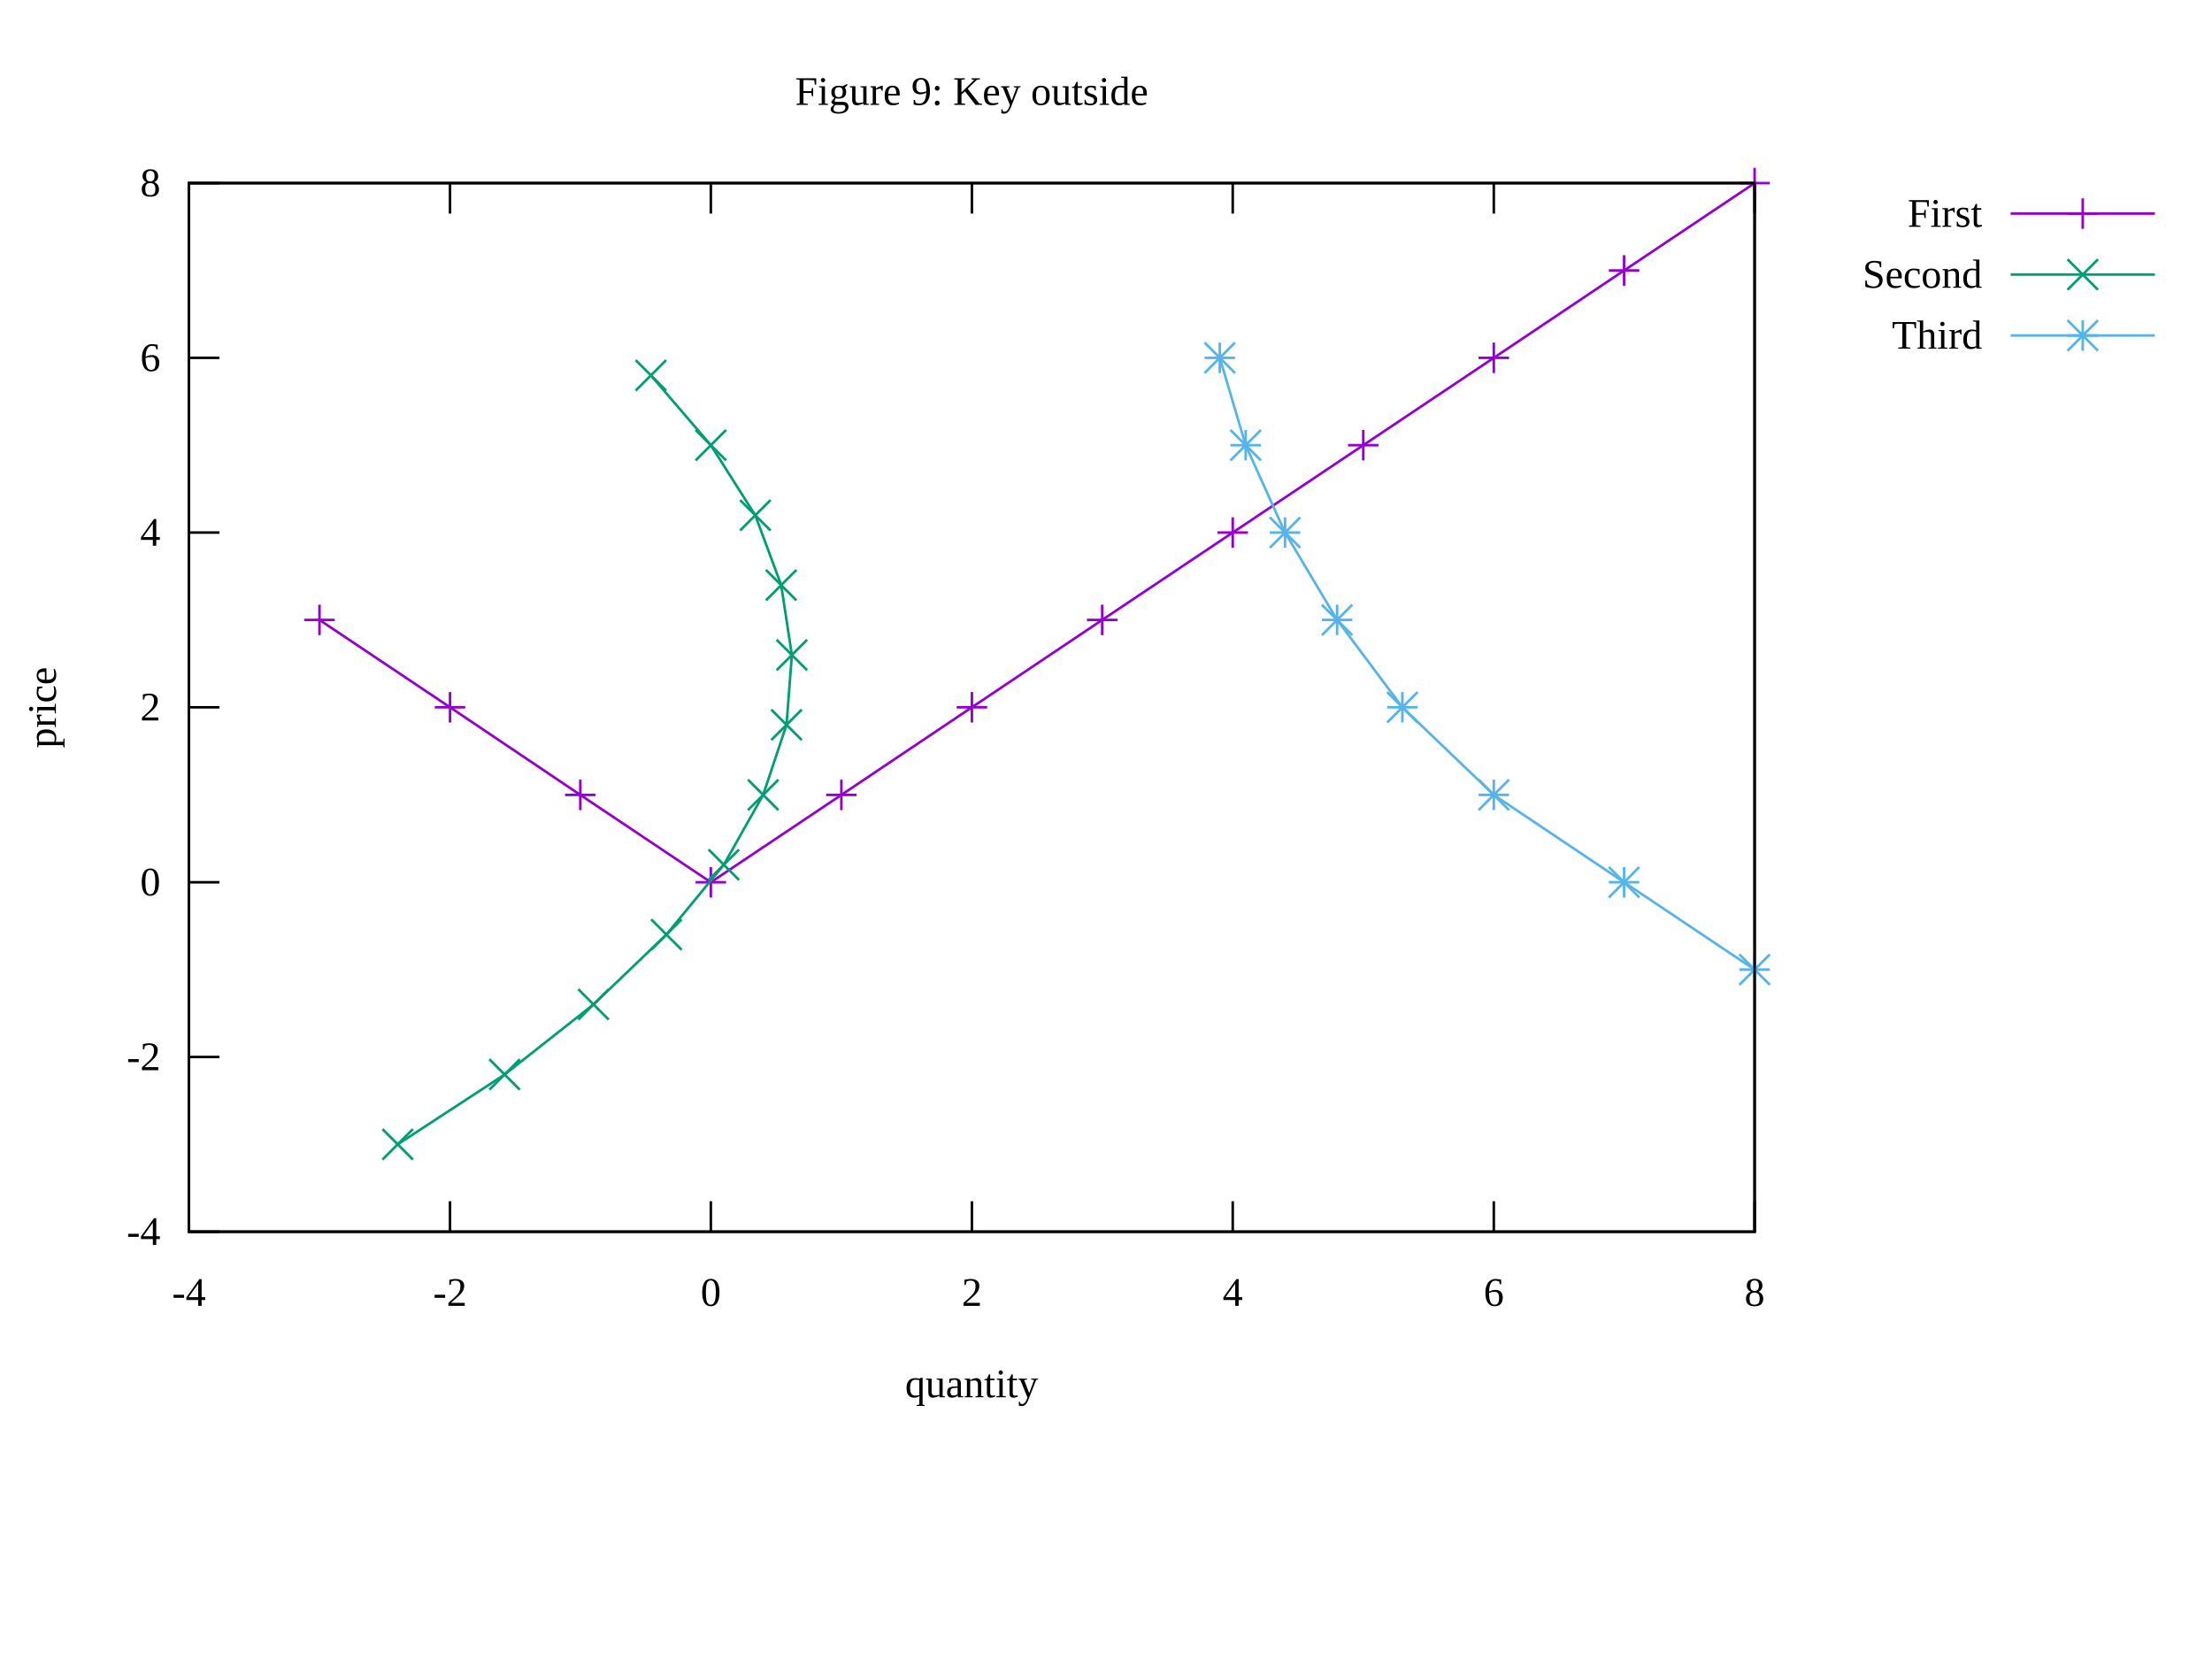
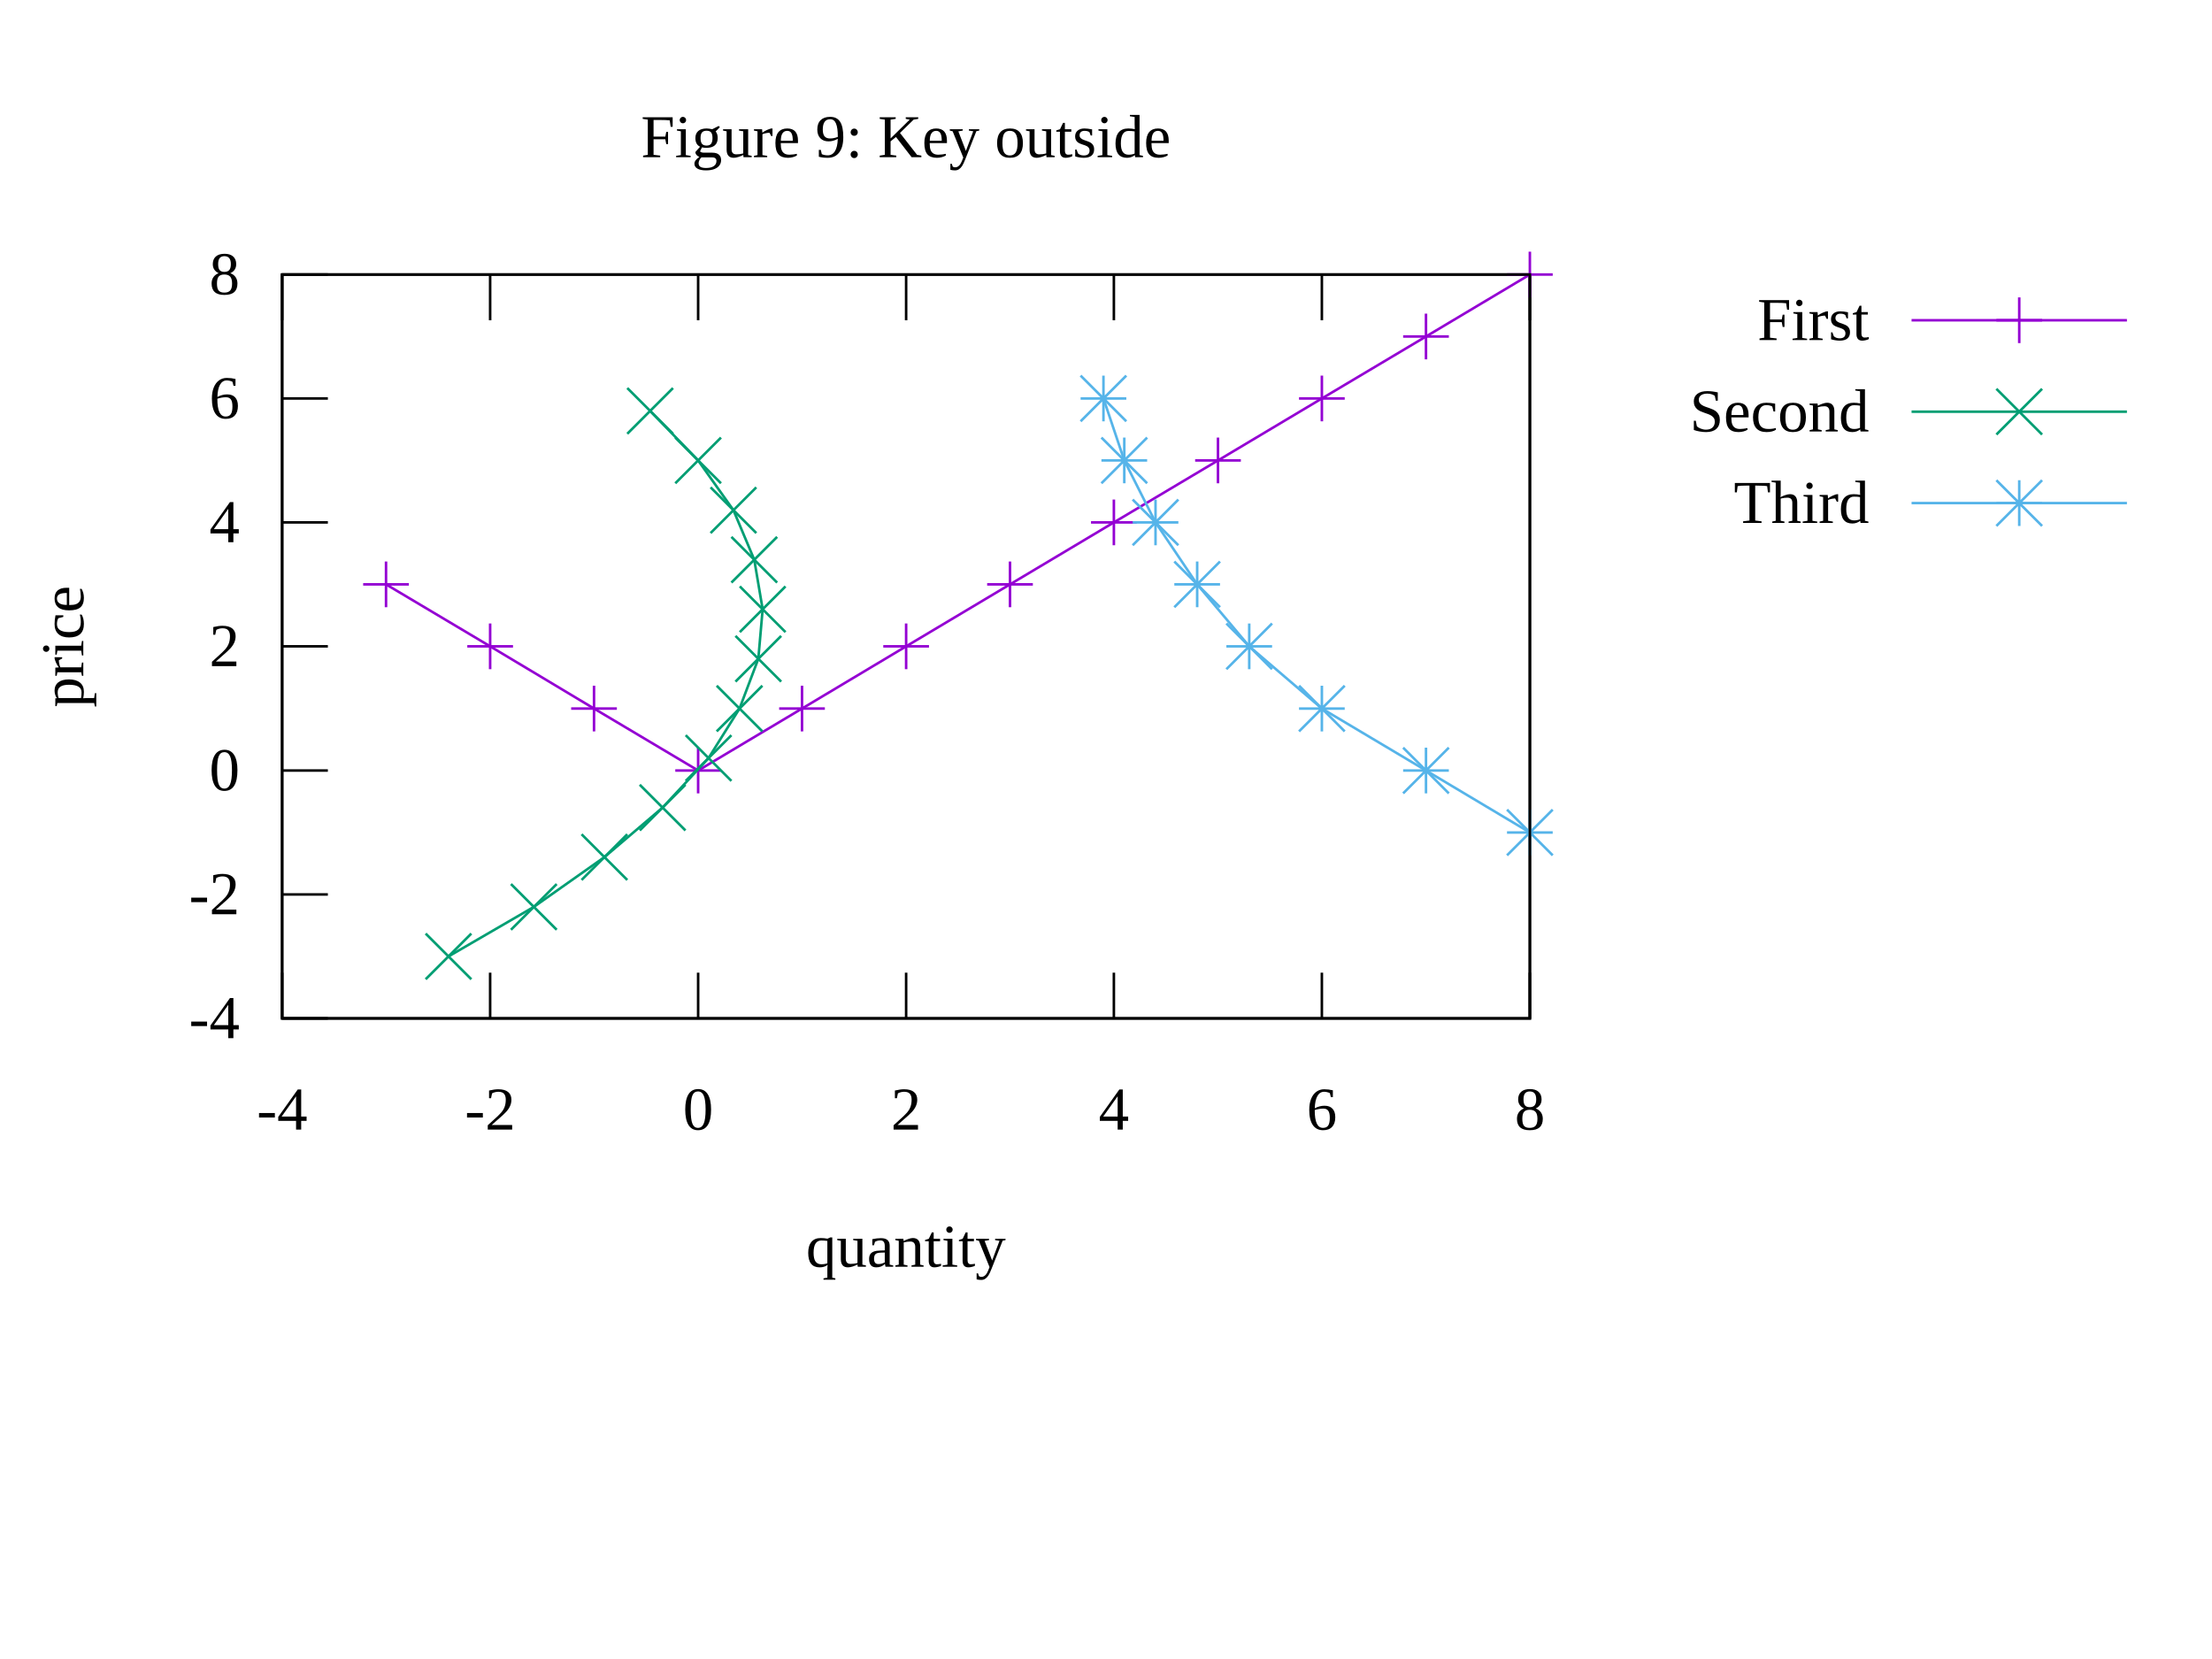
<svg xmlns="http://www.w3.org/2000/svg" xmlns:xlink="http://www.w3.org/1999/xlink" width="871" height="653" viewBox="0 0 871 653">
  <g id="gnuplot_canvas">
    <rect x="0" y="0" width="871" height="653" fill="none" />
    <defs>
      <circle id="gpDot" r="0.5" stroke-width="0.5" />
-       <path id="gpPt0" stroke-width="0.167" stroke="currentColor" d="M-1,0 h2 M0,-1 v2" />
-       <path id="gpPt1" stroke-width="0.167" stroke="currentColor" d="M-1,-1 L1,1 M1,-1 L-1,1" />
-       <path id="gpPt2" stroke-width="0.167" stroke="currentColor" d="M-1,0 L1,0 M0,-1 L0,1 M-1,-1 L1,1 M-1,1 L1,-1" />
-       <rect id="gpPt3" stroke-width="0.167" stroke="currentColor" x="-1" y="-1" width="2" height="2" />
-       <rect id="gpPt4" stroke-width="0.167" stroke="currentColor" fill="currentColor" x="-1" y="-1" width="2" height="2" />
-       <circle id="gpPt5" stroke-width="0.167" stroke="currentColor" cx="0" cy="0" r="1" />
+       <path id="gpPt0" stroke-width="0.111" stroke="currentColor" d="M-1,0 h2 M0,-1 v2" />
+       <path id="gpPt1" stroke-width="0.111" stroke="currentColor" d="M-1,-1 L1,1 M1,-1 L-1,1" />
+       <path id="gpPt2" stroke-width="0.111" stroke="currentColor" d="M-1,0 L1,0 M0,-1 L0,1 M-1,-1 L1,1 M-1,1 L1,-1" />
+       <rect id="gpPt3" stroke-width="0.111" stroke="currentColor" x="-1" y="-1" width="2" height="2" />
+       <rect id="gpPt4" stroke-width="0.111" stroke="currentColor" fill="currentColor" x="-1" y="-1" width="2" height="2" />
+       <circle id="gpPt5" stroke-width="0.111" stroke="currentColor" cx="0" cy="0" r="1" />
      <use xlink:href="#gpPt5" id="gpPt6" fill="currentColor" stroke="none" />
-       <path id="gpPt7" stroke-width="0.167" stroke="currentColor" d="M0,-1.33 L-1.33,0.67 L1.33,0.67 z" />
+       <path id="gpPt7" stroke-width="0.111" stroke="currentColor" d="M0,-1.33 L-1.33,0.67 L1.33,0.67 z" />
      <use xlink:href="#gpPt7" id="gpPt8" fill="currentColor" stroke="none" />
      <use xlink:href="#gpPt7" id="gpPt9" stroke="currentColor" transform="rotate(180)" />
      <use xlink:href="#gpPt9" id="gpPt10" fill="currentColor" stroke="none" />
      <use xlink:href="#gpPt3" id="gpPt11" stroke="currentColor" transform="rotate(45)" />
      <use xlink:href="#gpPt11" id="gpPt12" fill="currentColor" stroke="none" />
-       <path id="gpPt13" stroke-width="0.167" stroke="currentColor" d="M0,1.330 L1.265,0.411 L0.782,-1.067 L-0.782,-1.076 L-1.265,0.411 z" />
+       <path id="gpPt13" stroke-width="0.111" stroke="currentColor" d="M0,1.330 L1.265,0.411 L0.782,-1.067 L-0.782,-1.076 L-1.265,0.411 z" />
      <use xlink:href="#gpPt13" id="gpPt14" fill="currentColor" stroke="none" />
      <filter id="textbox" filterUnits="objectBoundingBox" x="0" y="0" height="1" width="1">
        <feFlood flood-color="white" flood-opacity="1" result="bgnd" />
        <feComposite in="SourceGraphic" in2="bgnd" operator="atop" />
      </filter>
      <filter id="greybox" filterUnits="objectBoundingBox" x="0" y="0" height="1" width="1">
        <feFlood flood-color="lightgrey" flood-opacity="1" result="grey" />
        <feComposite in="SourceGraphic" in2="grey" operator="atop" />
      </filter>
    </defs>
    <g fill="none" color="white" stroke="currentColor" stroke-width="1.00" stroke-linecap="butt" stroke-linejoin="miter">
</g>
    <g fill="none" color="black" stroke="currentColor" stroke-width="1.00" stroke-linecap="butt" stroke-linejoin="miter">
-       <path stroke="black" d="M74.4,485.0 L86.4,485.0  " />
-       <g transform="translate(63.2,490.2)" stroke="none" fill="black" font-family="Times New Roman" font-size="16.00" text-anchor="end">
+       <path stroke="black" d="M111.1,401.0 L129.1,401.0  " />
+       <g transform="translate(94.4,408.8)" stroke="none" fill="black" font-family="Times New Roman" font-size="24.00" text-anchor="end">
        <text>
          <tspan font-family="Times New Roman">-4</tspan>
        </text>
      </g>
    </g>
    <g fill="none" color="black" stroke="currentColor" stroke-width="1.00" stroke-linecap="butt" stroke-linejoin="miter">
-       <path stroke="black" d="M74.4,416.2 L86.4,416.2  " />
-       <g transform="translate(63.2,421.4)" stroke="none" fill="black" font-family="Times New Roman" font-size="16.00" text-anchor="end">
+       <path stroke="black" d="M111.1,352.2 L129.1,352.2  " />
+       <g transform="translate(94.4,360.0)" stroke="none" fill="black" font-family="Times New Roman" font-size="24.00" text-anchor="end">
        <text>
          <tspan font-family="Times New Roman">-2</tspan>
        </text>
      </g>
    </g>
    <g fill="none" color="black" stroke="currentColor" stroke-width="1.00" stroke-linecap="butt" stroke-linejoin="miter">
-       <path stroke="black" d="M74.4,347.4 L86.4,347.4  " />
-       <g transform="translate(63.2,352.6)" stroke="none" fill="black" font-family="Times New Roman" font-size="16.00" text-anchor="end">
+       <path stroke="black" d="M111.1,303.4 L129.1,303.4  " />
+       <g transform="translate(94.4,311.2)" stroke="none" fill="black" font-family="Times New Roman" font-size="24.00" text-anchor="end">
        <text>
          <tspan font-family="Times New Roman"> 0</tspan>
        </text>
      </g>
    </g>
    <g fill="none" color="black" stroke="currentColor" stroke-width="1.00" stroke-linecap="butt" stroke-linejoin="miter">
-       <path stroke="black" d="M74.4,278.5 L86.4,278.5  " />
-       <g transform="translate(63.2,283.7)" stroke="none" fill="black" font-family="Times New Roman" font-size="16.00" text-anchor="end">
+       <path stroke="black" d="M111.1,254.5 L129.1,254.5  " />
+       <g transform="translate(94.4,262.3)" stroke="none" fill="black" font-family="Times New Roman" font-size="24.00" text-anchor="end">
        <text>
          <tspan font-family="Times New Roman"> 2</tspan>
        </text>
      </g>
    </g>
    <g fill="none" color="black" stroke="currentColor" stroke-width="1.00" stroke-linecap="butt" stroke-linejoin="miter">
-       <path stroke="black" d="M74.4,209.7 L86.4,209.7  " />
-       <g transform="translate(63.2,214.9)" stroke="none" fill="black" font-family="Times New Roman" font-size="16.00" text-anchor="end">
+       <path stroke="black" d="M111.1,205.7 L129.1,205.7  " />
+       <g transform="translate(94.4,213.5)" stroke="none" fill="black" font-family="Times New Roman" font-size="24.00" text-anchor="end">
        <text>
          <tspan font-family="Times New Roman"> 4</tspan>
        </text>
      </g>
    </g>
    <g fill="none" color="black" stroke="currentColor" stroke-width="1.00" stroke-linecap="butt" stroke-linejoin="miter">
-       <path stroke="black" d="M74.4,140.9 L86.4,140.9  " />
-       <g transform="translate(63.2,146.1)" stroke="none" fill="black" font-family="Times New Roman" font-size="16.00" text-anchor="end">
+       <path stroke="black" d="M111.1,156.9 L129.1,156.9  " />
+       <g transform="translate(94.4,164.7)" stroke="none" fill="black" font-family="Times New Roman" font-size="24.00" text-anchor="end">
        <text>
          <tspan font-family="Times New Roman"> 6</tspan>
        </text>
      </g>
    </g>
    <g fill="none" color="black" stroke="currentColor" stroke-width="1.00" stroke-linecap="butt" stroke-linejoin="miter">
-       <path stroke="black" d="M74.4,72.1 L86.4,72.1  " />
-       <g transform="translate(63.2,77.3)" stroke="none" fill="black" font-family="Times New Roman" font-size="16.00" text-anchor="end">
+       <path stroke="black" d="M111.1,108.1 L129.1,108.1  " />
+       <g transform="translate(94.4,115.9)" stroke="none" fill="black" font-family="Times New Roman" font-size="24.00" text-anchor="end">
        <text>
          <tspan font-family="Times New Roman"> 8</tspan>
        </text>
      </g>
    </g>
    <g fill="none" color="black" stroke="currentColor" stroke-width="1.00" stroke-linecap="butt" stroke-linejoin="miter">
-       <path stroke="black" d="M74.4,485.0 L74.4,473.0 M74.4,72.1 L74.4,84.1  " />
-       <g transform="translate(74.4,514.2)" stroke="none" fill="black" font-family="Times New Roman" font-size="16.00" text-anchor="middle">
+       <path stroke="black" d="M111.1,401.0 L111.1,383.0 M111.1,108.1 L111.1,126.1  " />
+       <g transform="translate(111.1,444.8)" stroke="none" fill="black" font-family="Times New Roman" font-size="24.00" text-anchor="middle">
        <text>
          <tspan font-family="Times New Roman">-4</tspan>
        </text>
      </g>
    </g>
    <g fill="none" color="black" stroke="currentColor" stroke-width="1.00" stroke-linecap="butt" stroke-linejoin="miter">
-       <path stroke="black" d="M177.2,485.0 L177.2,473.0 M177.2,72.1 L177.2,84.1  " />
-       <g transform="translate(177.2,514.2)" stroke="none" fill="black" font-family="Times New Roman" font-size="16.00" text-anchor="middle">
+       <path stroke="black" d="M193.0,401.0 L193.0,383.0 M193.0,108.1 L193.0,126.1  " />
+       <g transform="translate(193.0,444.8)" stroke="none" fill="black" font-family="Times New Roman" font-size="24.00" text-anchor="middle">
        <text>
          <tspan font-family="Times New Roman">-2</tspan>
        </text>
      </g>
    </g>
    <g fill="none" color="black" stroke="currentColor" stroke-width="1.00" stroke-linecap="butt" stroke-linejoin="miter">
-       <path stroke="black" d="M279.9,485.0 L279.9,473.0 M279.9,72.1 L279.9,84.1  " />
-       <g transform="translate(279.9,514.2)" stroke="none" fill="black" font-family="Times New Roman" font-size="16.00" text-anchor="middle">
+       <path stroke="black" d="M274.9,401.0 L274.9,383.0 M274.9,108.1 L274.9,126.1  " />
+       <g transform="translate(274.9,444.8)" stroke="none" fill="black" font-family="Times New Roman" font-size="24.00" text-anchor="middle">
        <text>
          <tspan font-family="Times New Roman"> 0</tspan>
        </text>
      </g>
    </g>
    <g fill="none" color="black" stroke="currentColor" stroke-width="1.00" stroke-linecap="butt" stroke-linejoin="miter">
-       <path stroke="black" d="M382.7,485.0 L382.7,473.0 M382.7,72.1 L382.7,84.1  " />
-       <g transform="translate(382.7,514.2)" stroke="none" fill="black" font-family="Times New Roman" font-size="16.00" text-anchor="middle">
+       <path stroke="black" d="M356.8,401.0 L356.8,383.0 M356.8,108.1 L356.8,126.1  " />
+       <g transform="translate(356.8,444.8)" stroke="none" fill="black" font-family="Times New Roman" font-size="24.00" text-anchor="middle">
        <text>
          <tspan font-family="Times New Roman"> 2</tspan>
        </text>
      </g>
    </g>
    <g fill="none" color="black" stroke="currentColor" stroke-width="1.00" stroke-linecap="butt" stroke-linejoin="miter">
-       <path stroke="black" d="M485.4,485.0 L485.4,473.0 M485.4,72.1 L485.4,84.1  " />
-       <g transform="translate(485.4,514.2)" stroke="none" fill="black" font-family="Times New Roman" font-size="16.00" text-anchor="middle">
+       <path stroke="black" d="M438.6,401.0 L438.6,383.0 M438.6,108.1 L438.6,126.1  " />
+       <g transform="translate(438.6,444.8)" stroke="none" fill="black" font-family="Times New Roman" font-size="24.00" text-anchor="middle">
        <text>
          <tspan font-family="Times New Roman"> 4</tspan>
        </text>
      </g>
    </g>
    <g fill="none" color="black" stroke="currentColor" stroke-width="1.00" stroke-linecap="butt" stroke-linejoin="miter">
-       <path stroke="black" d="M588.2,485.0 L588.2,473.0 M588.2,72.1 L588.2,84.1  " />
-       <g transform="translate(588.2,514.2)" stroke="none" fill="black" font-family="Times New Roman" font-size="16.00" text-anchor="middle">
+       <path stroke="black" d="M520.5,401.0 L520.5,383.0 M520.5,108.1 L520.5,126.1  " />
+       <g transform="translate(520.5,444.8)" stroke="none" fill="black" font-family="Times New Roman" font-size="24.00" text-anchor="middle">
        <text>
          <tspan font-family="Times New Roman"> 6</tspan>
        </text>
      </g>
    </g>
    <g fill="none" color="black" stroke="currentColor" stroke-width="1.00" stroke-linecap="butt" stroke-linejoin="miter">
-       <path stroke="black" d="M690.9,485.0 L690.9,473.0 M690.9,72.1 L690.9,84.1  " />
-       <g transform="translate(690.9,514.2)" stroke="none" fill="black" font-family="Times New Roman" font-size="16.00" text-anchor="middle">
+       <path stroke="black" d="M602.4,401.0 L602.4,383.0 M602.4,108.1 L602.4,126.1  " />
+       <g transform="translate(602.4,444.8)" stroke="none" fill="black" font-family="Times New Roman" font-size="24.00" text-anchor="middle">
        <text>
          <tspan font-family="Times New Roman"> 8</tspan>
        </text>
      </g>
    </g>
    <g fill="none" color="black" stroke="currentColor" stroke-width="1.00" stroke-linecap="butt" stroke-linejoin="miter">
</g>
    <g fill="none" color="black" stroke="currentColor" stroke-width="1.00" stroke-linecap="butt" stroke-linejoin="miter">
-       <path stroke="black" d="M74.4,72.1 L74.4,485.0 L690.9,485.0 L690.9,72.1 L74.4,72.1 Z  " />
-     </g>
-     <g fill="none" color="black" stroke="currentColor" stroke-width="1.00" stroke-linecap="butt" stroke-linejoin="miter">
-       <g transform="translate(22.0,278.6) rotate(270)" stroke="none" fill="black" font-family="Times New Roman" font-size="16.00" text-anchor="middle">
+       <path stroke="black" d="M111.1,108.1 L111.1,401.0 L602.4,401.0 L602.4,108.1 L111.1,108.1 Z  " />
+     </g>
+     <g fill="none" color="black" stroke="currentColor" stroke-width="1.00" stroke-linecap="butt" stroke-linejoin="miter">
+       <g transform="translate(32.8,254.6) rotate(270)" stroke="none" fill="black" font-family="Times New Roman" font-size="24.00" text-anchor="middle">
        <text>
          <tspan font-family="Times New Roman">price</tspan>
        </text>
      </g>
    </g>
    <g fill="none" color="black" stroke="currentColor" stroke-width="1.00" stroke-linecap="butt" stroke-linejoin="miter">
-       <g transform="translate(382.6,550.2)" stroke="none" fill="black" font-family="Times New Roman" font-size="16.00" text-anchor="middle">
+       <g transform="translate(356.7,498.8)" stroke="none" fill="black" font-family="Times New Roman" font-size="24.00" text-anchor="middle">
        <text>
          <tspan font-family="Times New Roman">quantity</tspan>
        </text>
      </g>
    </g>
    <g fill="none" color="black" stroke="currentColor" stroke-width="1.00" stroke-linecap="butt" stroke-linejoin="miter">
-       <g transform="translate(382.6,41.3)" stroke="none" fill="black" font-family="Times New Roman" font-size="16.00" text-anchor="middle">
+       <g transform="translate(356.7,61.9)" stroke="none" fill="black" font-family="Times New Roman" font-size="24.00" text-anchor="middle">
        <text>
          <tspan font-family="Times New Roman">Figure 9: Key outside</tspan>
        </text>
      </g>
    </g>
    <g id="gnuplot_plot_1">
      <g fill="none" color="black" stroke="currentColor" stroke-width="1.00" stroke-linecap="butt" stroke-linejoin="miter">
-         <g transform="translate(780.5,89.3)" stroke="none" fill="black" font-family="Times New Roman" font-size="16.00" text-anchor="end">
+         <g transform="translate(736.0,133.9)" stroke="none" fill="black" font-family="Times New Roman" font-size="24.00" text-anchor="end">
          <text>
            <tspan font-family="Times New Roman">First</tspan>
          </text>
        </g>
      </g>
      <g fill="none" color="black" stroke="currentColor" stroke-width="1.00" stroke-linecap="butt" stroke-linejoin="miter">
-         <path stroke="rgb(148,   0, 211)" d="M791.7,84.1 L848.5,84.1 M125.8,244.1 L177.2,278.5 L228.5,313.0 L279.9,347.4 L331.3,313.0 L382.7,278.5   L434.0,244.1 L485.4,209.7 L536.8,175.3 L588.2,140.9 L639.5,106.5 L690.9,72.1  " />
-         <use xlink:href="#gpPt0" transform="translate(125.8,244.1) scale(6.00)" color="rgb(148,   0, 211)" />
-         <use xlink:href="#gpPt0" transform="translate(177.2,278.5) scale(6.00)" color="rgb(148,   0, 211)" />
-         <use xlink:href="#gpPt0" transform="translate(228.5,313.0) scale(6.00)" color="rgb(148,   0, 211)" />
-         <use xlink:href="#gpPt0" transform="translate(279.9,347.4) scale(6.00)" color="rgb(148,   0, 211)" />
-         <use xlink:href="#gpPt0" transform="translate(331.3,313.0) scale(6.00)" color="rgb(148,   0, 211)" />
-         <use xlink:href="#gpPt0" transform="translate(382.7,278.5) scale(6.00)" color="rgb(148,   0, 211)" />
-         <use xlink:href="#gpPt0" transform="translate(434.0,244.1) scale(6.00)" color="rgb(148,   0, 211)" />
-         <use xlink:href="#gpPt0" transform="translate(485.4,209.7) scale(6.00)" color="rgb(148,   0, 211)" />
-         <use xlink:href="#gpPt0" transform="translate(536.8,175.3) scale(6.00)" color="rgb(148,   0, 211)" />
-         <use xlink:href="#gpPt0" transform="translate(588.2,140.9) scale(6.00)" color="rgb(148,   0, 211)" />
-         <use xlink:href="#gpPt0" transform="translate(639.5,106.5) scale(6.00)" color="rgb(148,   0, 211)" />
-         <use xlink:href="#gpPt0" transform="translate(690.9,72.1) scale(6.00)" color="rgb(148,   0, 211)" />
-         <use xlink:href="#gpPt0" transform="translate(820.1,84.1) scale(6.00)" color="rgb(148,   0, 211)" />
+         <path stroke="rgb(148,   0, 211)" d="M752.7,126.1 L837.5,126.1 M152.0,230.1 L193.0,254.5 L233.9,279.0 L274.9,303.4 L315.8,279.0 L356.8,254.5   L397.7,230.1 L438.6,205.7 L479.6,181.3 L520.5,156.9 L561.5,132.5 L602.4,108.1  " />
+         <use xlink:href="#gpPt0" transform="translate(152.0,230.1) scale(9.00)" color="rgb(148,   0, 211)" />
+         <use xlink:href="#gpPt0" transform="translate(193.0,254.5) scale(9.00)" color="rgb(148,   0, 211)" />
+         <use xlink:href="#gpPt0" transform="translate(233.9,279.0) scale(9.00)" color="rgb(148,   0, 211)" />
+         <use xlink:href="#gpPt0" transform="translate(274.9,303.4) scale(9.00)" color="rgb(148,   0, 211)" />
+         <use xlink:href="#gpPt0" transform="translate(315.8,279.0) scale(9.00)" color="rgb(148,   0, 211)" />
+         <use xlink:href="#gpPt0" transform="translate(356.8,254.5) scale(9.00)" color="rgb(148,   0, 211)" />
+         <use xlink:href="#gpPt0" transform="translate(397.7,230.1) scale(9.00)" color="rgb(148,   0, 211)" />
+         <use xlink:href="#gpPt0" transform="translate(438.6,205.7) scale(9.00)" color="rgb(148,   0, 211)" />
+         <use xlink:href="#gpPt0" transform="translate(479.6,181.3) scale(9.00)" color="rgb(148,   0, 211)" />
+         <use xlink:href="#gpPt0" transform="translate(520.5,156.9) scale(9.00)" color="rgb(148,   0, 211)" />
+         <use xlink:href="#gpPt0" transform="translate(561.5,132.5) scale(9.00)" color="rgb(148,   0, 211)" />
+         <use xlink:href="#gpPt0" transform="translate(602.4,108.1) scale(9.00)" color="rgb(148,   0, 211)" />
+         <use xlink:href="#gpPt0" transform="translate(795.1,126.1) scale(9.00)" color="rgb(148,   0, 211)" />
      </g>
    </g>
    <g id="gnuplot_plot_2">
      <g fill="none" color="black" stroke="currentColor" stroke-width="1.00" stroke-linecap="butt" stroke-linejoin="miter">
-         <g transform="translate(780.5,113.3)" stroke="none" fill="black" font-family="Times New Roman" font-size="16.00" text-anchor="end">
+         <g transform="translate(736.0,169.9)" stroke="none" fill="black" font-family="Times New Roman" font-size="24.00" text-anchor="end">
          <text>
            <tspan font-family="Times New Roman">Second</tspan>
          </text>
        </g>
      </g>
      <g fill="none" color="black" stroke="currentColor" stroke-width="1.00" stroke-linecap="butt" stroke-linejoin="miter">
-         <path stroke="rgb(  0, 158, 115)" d="M791.7,108.1 L848.5,108.1 M156.6,450.6 L198.7,423.1 L233.7,395.5 L262.4,368.0 L285.0,340.5 L300.5,313.0   L309.7,285.4 L311.8,257.9 L307.6,230.4 L297.4,202.9 L279.9,175.3 L256.3,147.8  " />
-         <use xlink:href="#gpPt1" transform="translate(156.6,450.6) scale(6.00)" color="rgb(  0, 158, 115)" />
-         <use xlink:href="#gpPt1" transform="translate(198.7,423.1) scale(6.00)" color="rgb(  0, 158, 115)" />
-         <use xlink:href="#gpPt1" transform="translate(233.7,395.5) scale(6.00)" color="rgb(  0, 158, 115)" />
-         <use xlink:href="#gpPt1" transform="translate(262.4,368.0) scale(6.00)" color="rgb(  0, 158, 115)" />
-         <use xlink:href="#gpPt1" transform="translate(285.0,340.5) scale(6.00)" color="rgb(  0, 158, 115)" />
-         <use xlink:href="#gpPt1" transform="translate(300.5,313.0) scale(6.00)" color="rgb(  0, 158, 115)" />
-         <use xlink:href="#gpPt1" transform="translate(309.7,285.4) scale(6.00)" color="rgb(  0, 158, 115)" />
-         <use xlink:href="#gpPt1" transform="translate(311.8,257.9) scale(6.00)" color="rgb(  0, 158, 115)" />
-         <use xlink:href="#gpPt1" transform="translate(307.6,230.4) scale(6.00)" color="rgb(  0, 158, 115)" />
-         <use xlink:href="#gpPt1" transform="translate(297.4,202.9) scale(6.00)" color="rgb(  0, 158, 115)" />
-         <use xlink:href="#gpPt1" transform="translate(279.9,175.3) scale(6.00)" color="rgb(  0, 158, 115)" />
-         <use xlink:href="#gpPt1" transform="translate(256.3,147.8) scale(6.00)" color="rgb(  0, 158, 115)" />
-         <use xlink:href="#gpPt1" transform="translate(820.1,108.1) scale(6.00)" color="rgb(  0, 158, 115)" />
+         <path stroke="rgb(  0, 158, 115)" d="M752.7,162.1 L837.5,162.1 M176.6,376.6 L210.2,357.1 L238.0,337.5 L260.9,318.0 L279.0,298.5 L291.2,279.0   L298.6,259.4 L300.3,239.9 L297.0,220.4 L288.8,200.9 L274.9,181.3 L256.0,161.8  " />
+         <use xlink:href="#gpPt1" transform="translate(176.6,376.6) scale(9.00)" color="rgb(  0, 158, 115)" />
+         <use xlink:href="#gpPt1" transform="translate(210.2,357.1) scale(9.00)" color="rgb(  0, 158, 115)" />
+         <use xlink:href="#gpPt1" transform="translate(238.0,337.5) scale(9.00)" color="rgb(  0, 158, 115)" />
+         <use xlink:href="#gpPt1" transform="translate(260.9,318.0) scale(9.00)" color="rgb(  0, 158, 115)" />
+         <use xlink:href="#gpPt1" transform="translate(279.0,298.5) scale(9.00)" color="rgb(  0, 158, 115)" />
+         <use xlink:href="#gpPt1" transform="translate(291.2,279.0) scale(9.00)" color="rgb(  0, 158, 115)" />
+         <use xlink:href="#gpPt1" transform="translate(298.6,259.4) scale(9.00)" color="rgb(  0, 158, 115)" />
+         <use xlink:href="#gpPt1" transform="translate(300.3,239.9) scale(9.00)" color="rgb(  0, 158, 115)" />
+         <use xlink:href="#gpPt1" transform="translate(297.0,220.4) scale(9.00)" color="rgb(  0, 158, 115)" />
+         <use xlink:href="#gpPt1" transform="translate(288.8,200.9) scale(9.00)" color="rgb(  0, 158, 115)" />
+         <use xlink:href="#gpPt1" transform="translate(274.9,181.3) scale(9.00)" color="rgb(  0, 158, 115)" />
+         <use xlink:href="#gpPt1" transform="translate(256.0,161.8) scale(9.00)" color="rgb(  0, 158, 115)" />
+         <use xlink:href="#gpPt1" transform="translate(795.1,162.1) scale(9.00)" color="rgb(  0, 158, 115)" />
      </g>
    </g>
    <g id="gnuplot_plot_3">
      <g fill="none" color="black" stroke="currentColor" stroke-width="1.00" stroke-linecap="butt" stroke-linejoin="miter">
-         <g transform="translate(780.5,137.3)" stroke="none" fill="black" font-family="Times New Roman" font-size="16.00" text-anchor="end">
+         <g transform="translate(736.0,205.9)" stroke="none" fill="black" font-family="Times New Roman" font-size="24.00" text-anchor="end">
          <text>
            <tspan font-family="Times New Roman">Third</tspan>
          </text>
        </g>
      </g>
      <g fill="none" color="black" stroke="currentColor" stroke-width="1.00" stroke-linecap="butt" stroke-linejoin="miter">
-         <path stroke="rgb( 86, 180, 233)" d="M791.7,132.1 L848.5,132.1 M690.9,381.8 L639.5,347.4 L588.2,313.0 L552.2,278.5 L526.5,244.1 L506.0,209.7   L490.5,175.3 L480.3,140.9  " />
-         <use xlink:href="#gpPt2" transform="translate(690.9,381.8) scale(6.00)" color="rgb( 86, 180, 233)" />
-         <use xlink:href="#gpPt2" transform="translate(639.5,347.4) scale(6.00)" color="rgb( 86, 180, 233)" />
-         <use xlink:href="#gpPt2" transform="translate(588.2,313.0) scale(6.00)" color="rgb( 86, 180, 233)" />
-         <use xlink:href="#gpPt2" transform="translate(552.2,278.5) scale(6.00)" color="rgb( 86, 180, 233)" />
-         <use xlink:href="#gpPt2" transform="translate(526.5,244.1) scale(6.00)" color="rgb( 86, 180, 233)" />
-         <use xlink:href="#gpPt2" transform="translate(506.0,209.7) scale(6.00)" color="rgb( 86, 180, 233)" />
-         <use xlink:href="#gpPt2" transform="translate(490.5,175.3) scale(6.00)" color="rgb( 86, 180, 233)" />
-         <use xlink:href="#gpPt2" transform="translate(480.3,140.9) scale(6.00)" color="rgb( 86, 180, 233)" />
-         <use xlink:href="#gpPt2" transform="translate(820.1,132.1) scale(6.00)" color="rgb( 86, 180, 233)" />
+         <path stroke="rgb( 86, 180, 233)" d="M752.7,198.1 L837.5,198.1 M602.4,327.8 L561.5,303.4 L520.5,279.0 L491.9,254.5 L471.4,230.1 L455.0,205.7   L442.7,181.3 L434.5,156.9  " />
+         <use xlink:href="#gpPt2" transform="translate(602.4,327.8) scale(9.00)" color="rgb( 86, 180, 233)" />
+         <use xlink:href="#gpPt2" transform="translate(561.5,303.4) scale(9.00)" color="rgb( 86, 180, 233)" />
+         <use xlink:href="#gpPt2" transform="translate(520.5,279.0) scale(9.00)" color="rgb( 86, 180, 233)" />
+         <use xlink:href="#gpPt2" transform="translate(491.9,254.5) scale(9.00)" color="rgb( 86, 180, 233)" />
+         <use xlink:href="#gpPt2" transform="translate(471.4,230.1) scale(9.00)" color="rgb( 86, 180, 233)" />
+         <use xlink:href="#gpPt2" transform="translate(455.0,205.7) scale(9.00)" color="rgb( 86, 180, 233)" />
+         <use xlink:href="#gpPt2" transform="translate(442.7,181.3) scale(9.00)" color="rgb( 86, 180, 233)" />
+         <use xlink:href="#gpPt2" transform="translate(434.5,156.9) scale(9.00)" color="rgb( 86, 180, 233)" />
+         <use xlink:href="#gpPt2" transform="translate(795.1,198.1) scale(9.00)" color="rgb( 86, 180, 233)" />
      </g>
    </g>
    <g fill="none" color="white" stroke="rgb( 86, 180, 233)" stroke-width="2.00" stroke-linecap="butt" stroke-linejoin="miter">
</g>
    <g fill="none" color="black" stroke="currentColor" stroke-width="2.00" stroke-linecap="butt" stroke-linejoin="miter">
</g>
    <g fill="none" color="black" stroke="black" stroke-width="1.00" stroke-linecap="butt" stroke-linejoin="miter">
</g>
    <g fill="none" color="black" stroke="currentColor" stroke-width="1.00" stroke-linecap="butt" stroke-linejoin="miter">
-       <path stroke="black" d="M74.4,72.1 L74.4,485.0 L690.9,485.0 L690.9,72.1 L74.4,72.1 Z  " />
+       <path stroke="black" d="M111.1,108.1 L111.1,401.0 L602.4,401.0 L602.4,108.1 L111.1,108.1 Z  " />
    </g>
    <g fill="none" color="black" stroke="currentColor" stroke-width="1.00" stroke-linecap="butt" stroke-linejoin="miter">
</g>
  </g>
</svg>
